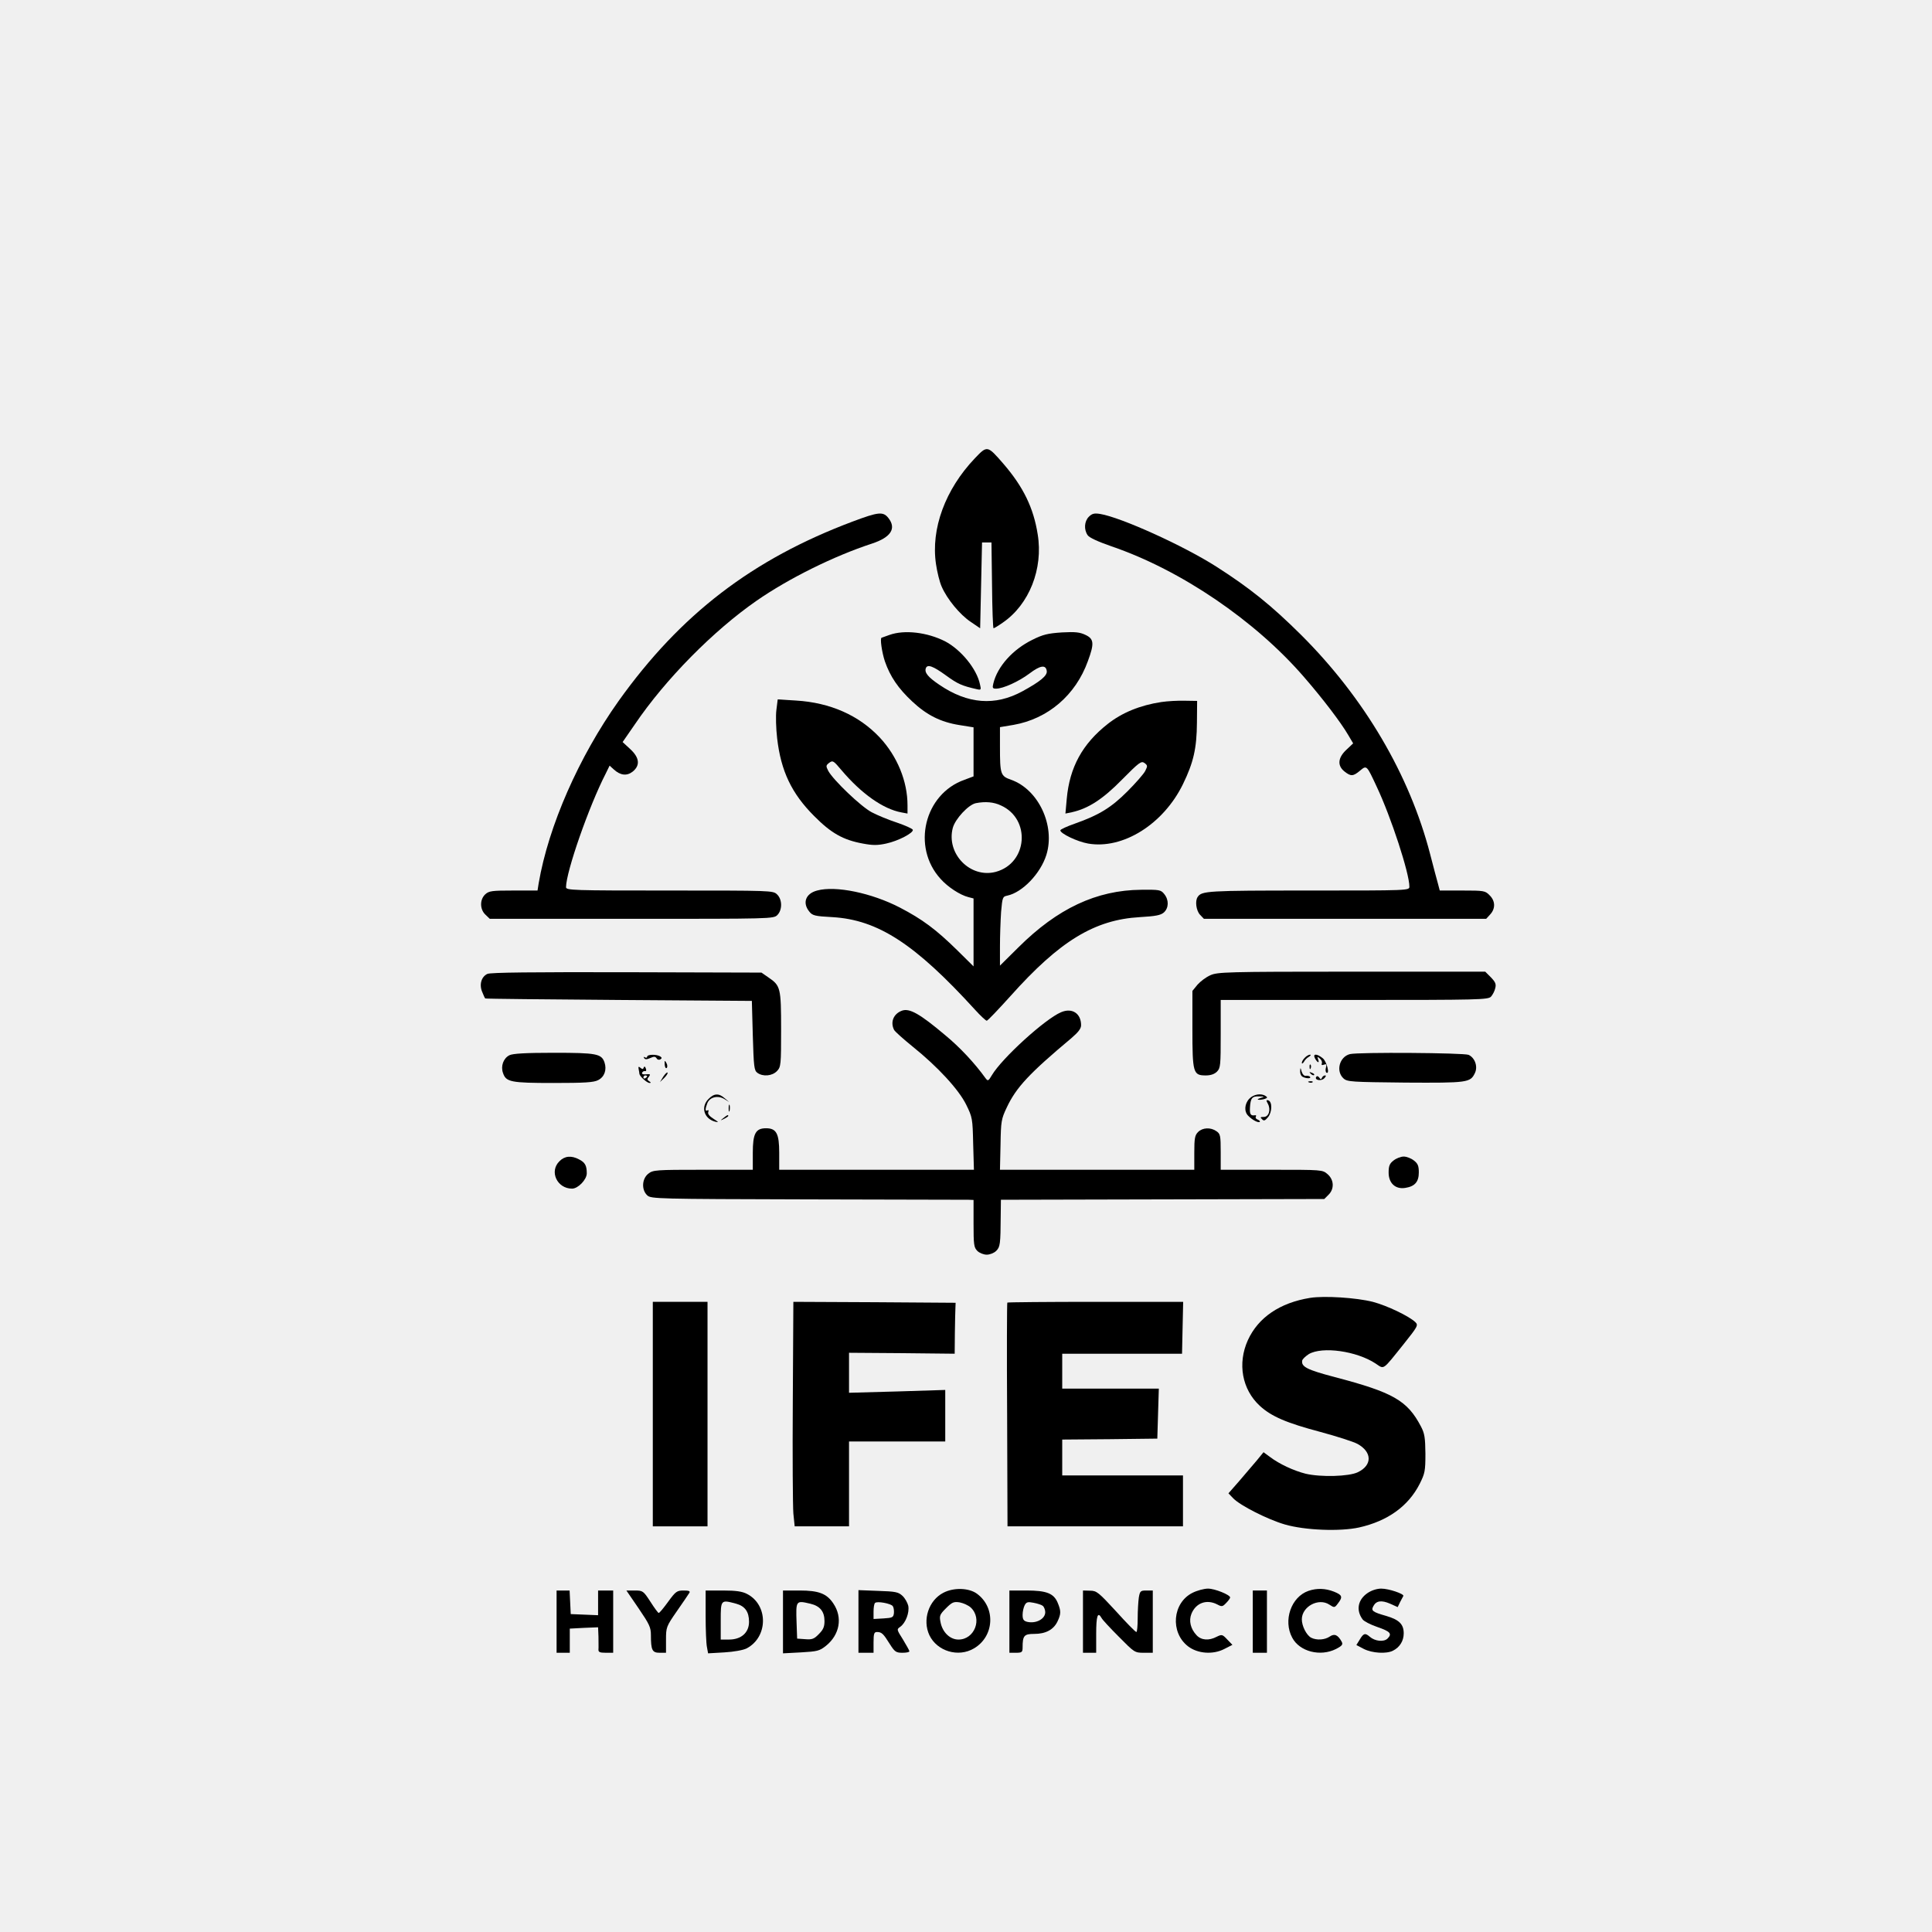
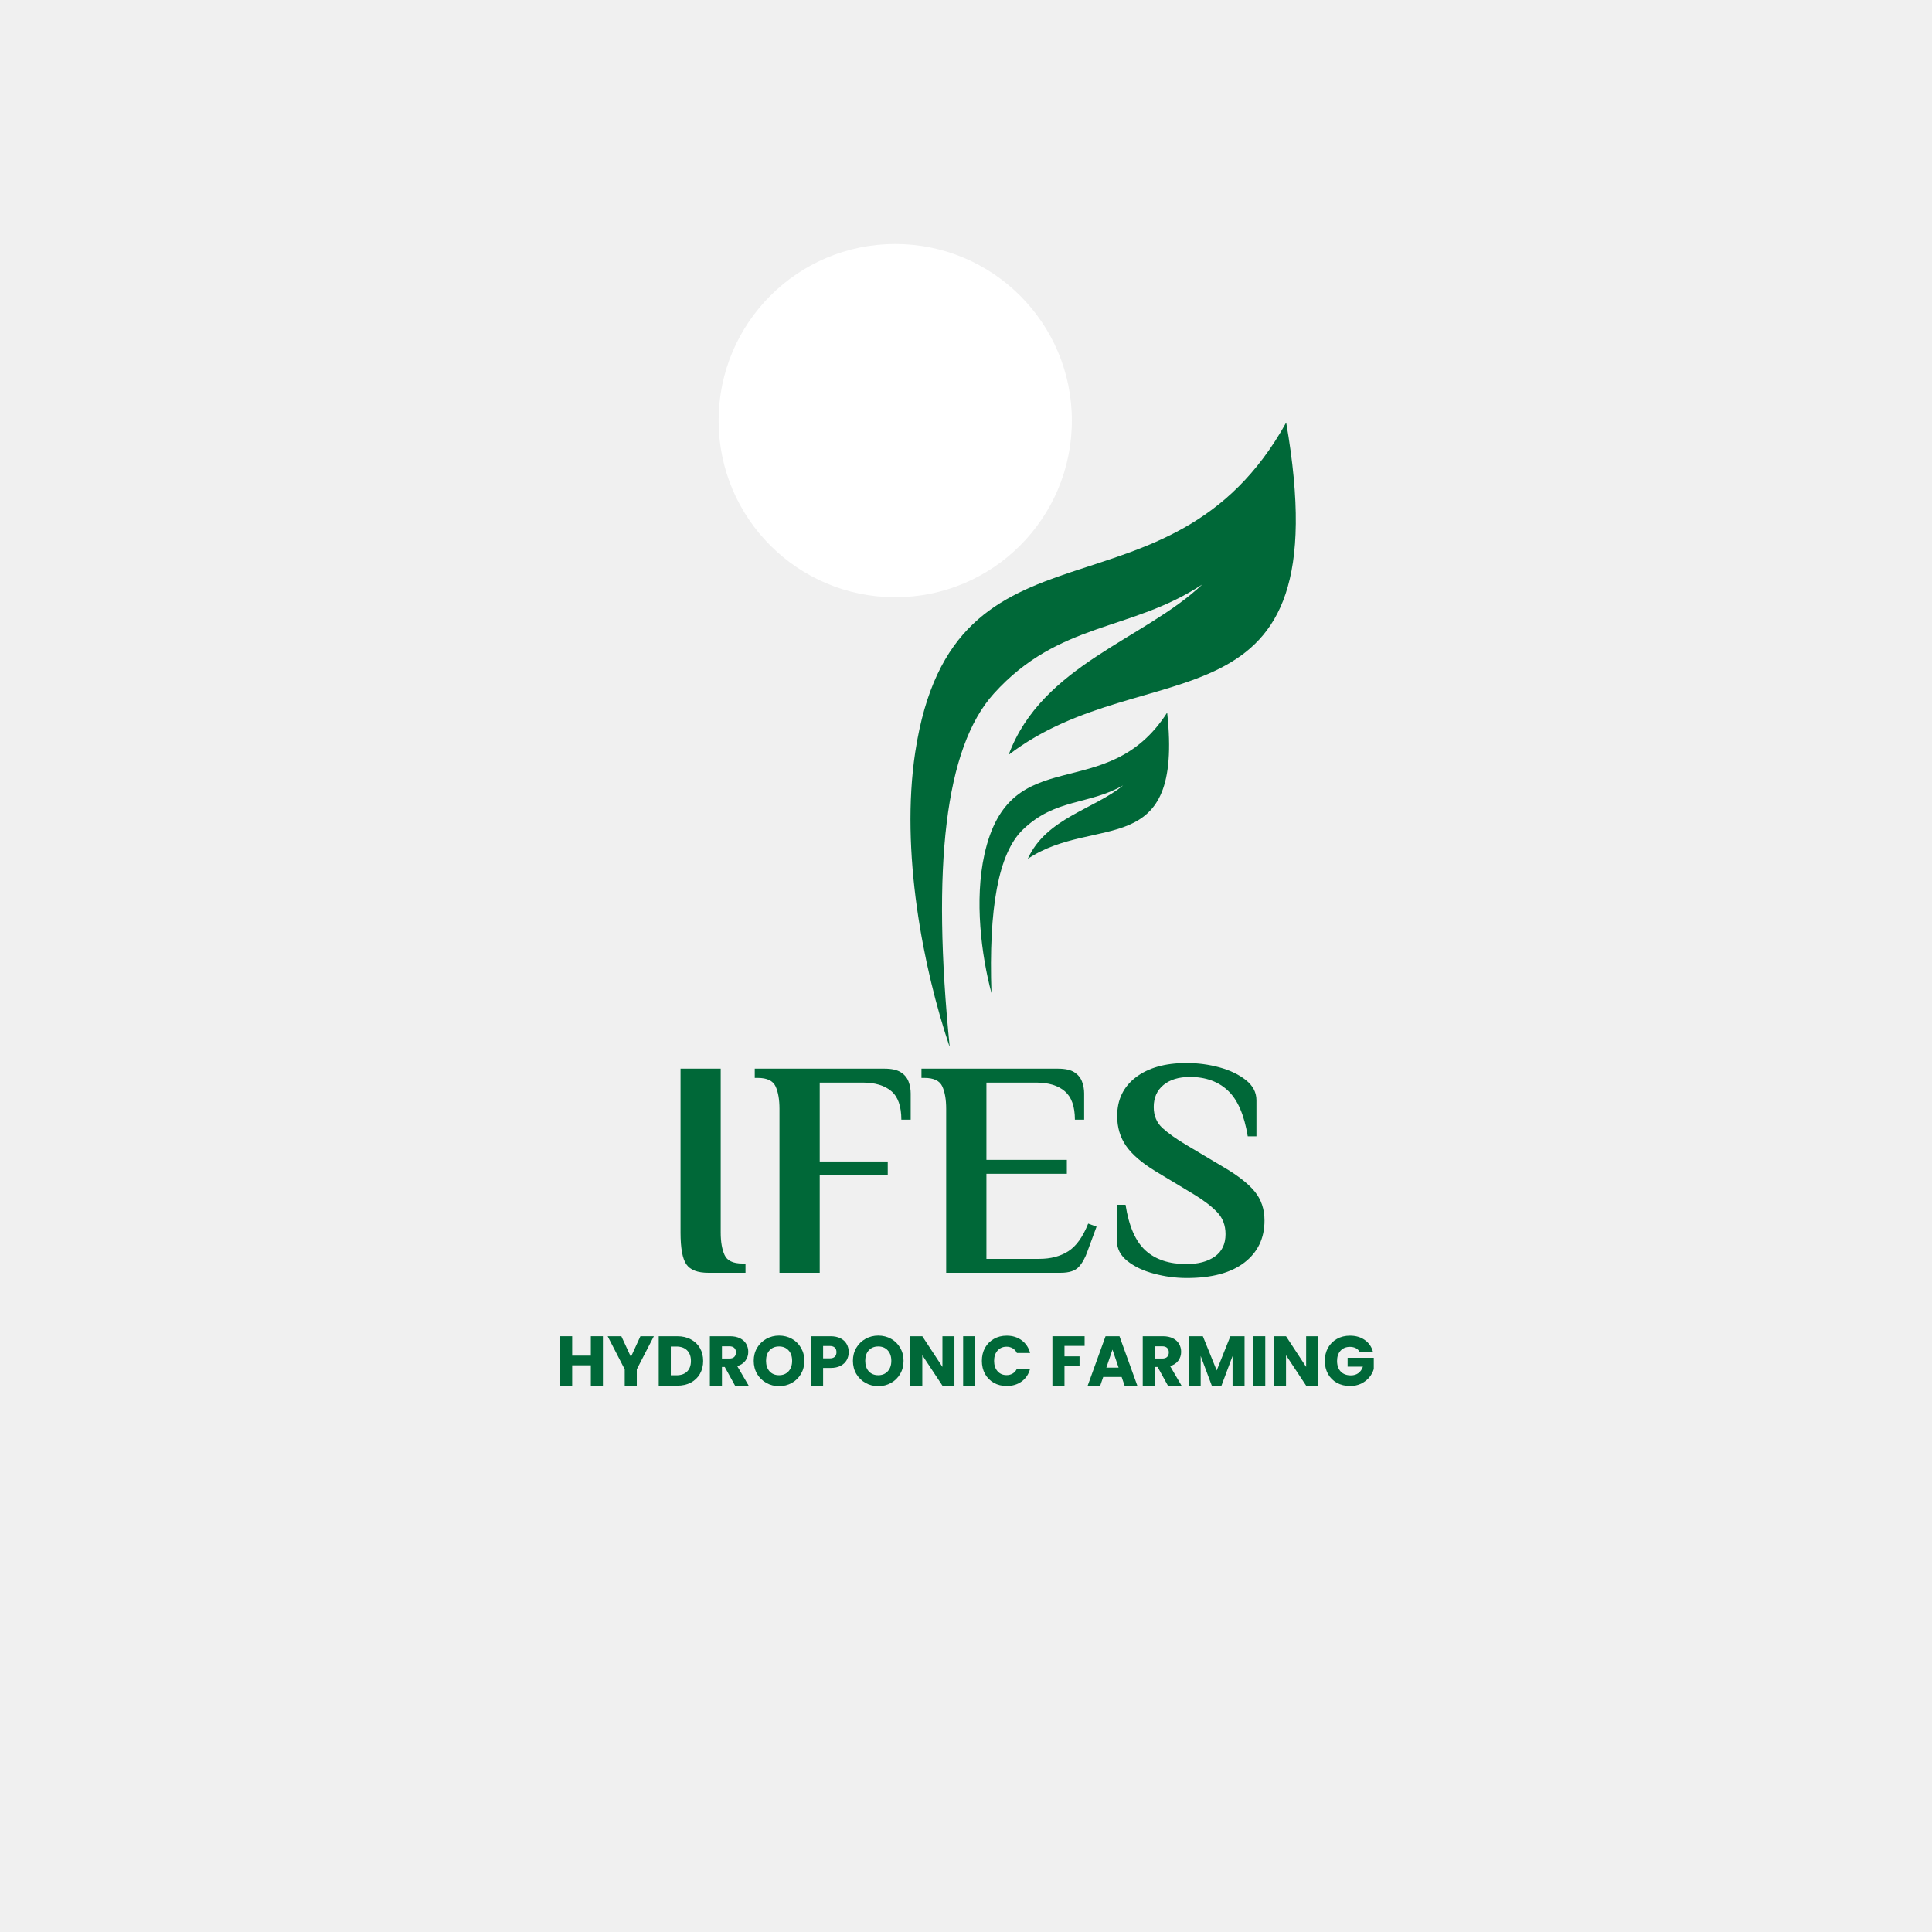
- <svg xmlns="http://www.w3.org/2000/svg" version="1.0" width="1024pt" height="1024pt" viewBox="0 0 1024 1024" preserveAspectRatio="xMidYMid meet">
-   <g transform="translate(0,1024) scale(0.1,-0.1)" fill="#000000" stroke="none">
-     <path d="M5167 7811 c-157 -165 -234 -374 -206 -561 6 -41 19 -95 30 -119 29 -67 97 -149 154 -187 l50 -34 5 227 5 228 25 0 25 0 3 -227 c1 -126 5 -228 8 -228 3 0 25 13 49 30 140 96 215 285 185 468 -22 140 -76 251 -181 373 -86 99 -86 99 -152 30z" />
-     <path d="M4520 7476 c-533 -200 -913 -492 -1241 -951 -211 -297 -372 -663 -424 -967 l-6 -38 -128 0 c-114 0 -129 -2 -149 -20 -30 -28 -29 -80 1 -108 l23 -22 752 0 c739 0 752 0 772 20 27 27 27 83 -2 110 -21 20 -32 20 -570 20 -515 0 -548 1 -548 18 1 83 121 428 211 603 l20 41 22 -20 c35 -32 69 -36 100 -12 41 33 37 74 -13 120 l-40 37 65 94 c162 239 416 496 645 655 170 118 410 237 612 303 100 33 130 80 87 135 -28 36 -53 33 -189 -18z" />
-     <path d="M5771 7501 c-24 -24 -27 -68 -6 -98 9 -13 55 -34 127 -59 366 -125 761 -393 1020 -693 99 -114 195 -240 234 -307 l26 -44 -36 -34 c-45 -42 -49 -84 -10 -115 34 -27 46 -26 82 4 36 30 35 31 89 -85 76 -161 173 -458 173 -529 0 -21 -1 -21 -536 -21 -535 0 -565 -2 -586 -34 -15 -21 -8 -72 12 -94 l21 -22 748 0 748 0 21 23 c29 31 28 72 -3 102 -23 24 -30 25 -144 25 l-120 0 -10 38 c-6 20 -24 90 -41 155 -109 420 -348 827 -684 1162 -157 156 -273 249 -448 361 -175 112 -507 262 -617 280 -31 5 -43 2 -60 -15z" />
-     <path d="M4715 6875 c-22 -8 -41 -15 -42 -15 -10 0 1 -77 17 -125 28 -81 71 -144 145 -213 77 -72 150 -109 250 -125 l75 -12 0 -130 0 -130 -48 -18 c-213 -75 -281 -356 -127 -525 39 -44 104 -86 148 -97 l27 -7 0 -180 0 -180 -87 86 c-113 111 -185 164 -304 226 -149 77 -340 117 -438 90 -61 -16 -79 -65 -42 -111 17 -22 30 -25 123 -30 241 -14 438 -142 756 -491 29 -32 57 -58 62 -58 5 0 61 59 126 131 261 292 445 404 685 418 85 5 111 10 128 25 26 24 27 66 2 97 -18 23 -26 24 -123 23 -236 -2 -443 -99 -650 -305 l-98 -97 0 102 c0 55 3 138 6 183 7 77 8 81 33 86 80 17 176 117 207 216 48 155 -42 347 -187 398 -56 20 -59 28 -59 177 l0 102 72 12 c182 32 329 157 394 338 35 94 32 118 -13 139 -29 14 -54 17 -125 13 -74 -5 -100 -11 -156 -39 -104 -51 -185 -141 -207 -231 -6 -24 -4 -28 14 -28 38 0 121 38 177 80 58 44 87 48 92 14 4 -25 -34 -56 -129 -108 -145 -79 -290 -68 -441 35 -59 40 -79 64 -71 87 8 23 38 12 107 -38 62 -45 84 -55 164 -73 22 -5 23 -3 16 26 -17 82 -101 184 -185 228 -95 48 -215 62 -294 34z m590 -904 c160 -72 142 -306 -27 -352 -135 -36 -264 96 -228 233 13 48 83 123 122 131 51 10 95 6 133 -12z" />
-     <path d="M4115 6477 c-4 -31 -2 -99 4 -150 20 -174 77 -293 196 -412 90 -91 154 -127 258 -146 53 -10 78 -10 124 0 65 14 146 57 141 73 -2 6 -40 23 -84 38 -43 14 -104 39 -134 55 -57 30 -203 170 -230 219 -13 26 -13 29 5 43 19 14 23 11 65 -39 105 -124 220 -206 318 -224 l32 -6 0 44 c0 127 -54 259 -147 359 -111 118 -263 185 -444 196 l-97 6 -7 -56z" />
-     <path d="M6155 6519 c-112 -17 -208 -56 -285 -117 -133 -105 -201 -229 -216 -396 l-7 -78 34 7 c86 19 163 68 265 172 92 93 103 101 120 89 17 -13 17 -16 4 -42 -8 -16 -51 -65 -95 -109 -86 -86 -150 -125 -277 -170 -43 -15 -78 -31 -78 -36 0 -17 90 -60 147 -70 184 -32 399 102 503 315 56 115 73 190 74 326 l1 115 -65 1 c-36 1 -92 -2 -125 -7z" />
-     <path d="M2583 5078 c-32 -15 -44 -57 -27 -96 7 -18 14 -33 16 -34 2 -2 320 -5 708 -8 l705 -5 5 -183 c5 -167 7 -185 24 -198 30 -22 79 -17 104 9 21 22 22 32 22 221 0 221 -3 232 -68 276 l-36 25 -715 2 c-494 1 -723 -1 -738 -9z" />
-     <path d="M6415 5071 c-23 -10 -53 -33 -68 -50 l-27 -33 0 -202 c0 -233 4 -246 71 -246 26 0 46 7 59 20 19 19 20 33 20 200 l0 180 708 0 c662 0 710 1 725 18 8 9 19 29 22 44 6 22 1 33 -23 58 l-30 30 -709 0 c-665 0 -710 -2 -748 -19z" />
-     <path d="M4780 4883 c-45 -17 -62 -61 -41 -102 6 -10 50 -49 98 -88 132 -106 244 -227 284 -308 33 -67 34 -74 37 -207 l4 -138 -516 0 -516 0 0 90 c0 102 -15 130 -70 130 -55 0 -70 -28 -70 -130 l0 -90 -264 0 c-251 0 -265 -1 -290 -21 -34 -27 -37 -86 -5 -115 20 -18 50 -19 848 -21 454 -1 838 -2 854 -2 l27 -1 0 -125 c0 -112 2 -127 20 -145 11 -11 33 -20 50 -20 17 0 39 9 50 20 21 21 23 34 24 188 l1 83 857 2 857 2 22 22 c32 31 30 80 -5 110 -27 23 -28 23 -297 23 l-269 0 0 94 c0 87 -2 96 -22 110 -31 22 -74 20 -98 -4 -17 -17 -20 -33 -20 -110 l0 -90 -515 0 -515 0 3 133 c2 124 4 136 33 197 50 107 121 182 343 368 36 31 51 50 51 68 0 63 -48 94 -106 69 -84 -35 -314 -244 -367 -334 -19 -32 -21 -32 -34 -15 -56 78 -136 164 -214 228 -134 113 -189 144 -229 129z" />
-     <path d="M2700 4647 c-32 -16 -47 -58 -34 -94 16 -48 41 -53 267 -53 167 0 214 3 237 15 34 17 47 55 34 94 -16 46 -42 51 -269 51 -149 0 -217 -4 -235 -13z" />
-     <path d="M7155 4653 c-56 -14 -76 -91 -34 -129 20 -18 42 -19 328 -22 330 -2 344 0 368 50 17 34 1 81 -33 97 -25 11 -585 15 -629 4z" />
-     <path d="M3430 4639 c0 -5 -5 -7 -12 -3 -7 4 -8 3 -4 -4 5 -8 13 -8 32 0 20 9 27 9 34 -1 4 -8 13 -10 20 -6 9 6 9 9 -1 16 -20 12 -69 11 -69 -2z" />
-     <path d="M6916 4634 c-9 -8 -16 -21 -16 -27 0 -7 5 -4 11 5 5 10 17 22 27 27 9 6 12 11 5 11 -6 0 -19 -7 -27 -16z" />
-     <path d="M6970 4630 c13 -24 25 -27 16 -4 -5 14 -4 15 9 4 9 -7 14 -19 11 -26 -3 -9 0 -11 11 -7 13 5 15 2 11 -15 -4 -12 -2 -24 2 -27 20 -12 2 59 -19 76 -32 26 -55 25 -41 -1z" />
-     <path d="M3523 4598 c1 -15 6 -23 11 -18 4 4 4 16 -2 26 -9 16 -10 14 -9 -8z" />
-     <path d="M6941 4584 c0 -11 3 -14 6 -6 3 7 2 16 -1 19 -3 4 -6 -2 -5 -13z" />
-     <path d="M3385 4573 c2 -10 4 -21 4 -25 2 -13 40 -48 54 -48 8 0 8 3 -2 9 -12 8 -12 12 -2 24 10 13 8 15 -14 13 -16 -2 -24 1 -22 8 3 6 9 10 15 9 7 -2 9 4 5 14 -4 11 -8 13 -11 5 -3 -10 -7 -10 -17 -2 -10 9 -13 7 -10 -7z m45 -37 c0 -3 -4 -8 -10 -11 -5 -3 -10 -1 -10 4 0 6 5 11 10 11 6 0 10 -2 10 -4z" />
-     <path d="M6891 4563 c-1 -12 5 -25 11 -29 18 -11 48 -12 42 -2 -3 5 -13 7 -22 6 -9 -2 -18 7 -23 22 -6 23 -7 23 -8 3z" />
-     <path d="M3515 4533 l-17 -28 23 22 c12 12 20 25 17 28 -3 3 -13 -7 -23 -22z" />
-     <path d="M6947 4549 c7 -7 15 -10 18 -7 3 3 -2 9 -12 12 -14 6 -15 5 -6 -5z" />
-     <path d="M6976 4532 c-10 -17 27 -24 43 -7 9 9 11 15 4 15 -6 0 -14 -6 -16 -12 -4 -10 -8 -10 -15 1 -6 8 -12 9 -16 3z" />
-     <path d="M6938 4503 c7 -3 16 -2 19 1 4 3 -2 6 -13 5 -11 0 -14 -3 -6 -6z" />
-     <path d="M3755 4415 c-42 -42 -24 -104 35 -120 21 -5 20 -3 -8 15 -22 14 -32 26 -28 36 3 9 1 12 -4 9 -13 -8 -13 7 -1 38 13 32 55 43 90 22 l26 -16 -24 20 c-31 28 -57 26 -86 -4z" />
-     <path d="M6622 4417 c-26 -27 -29 -69 -6 -91 21 -22 54 -39 61 -32 3 3 -2 8 -11 12 -9 3 -13 10 -10 15 3 5 2 9 -3 8 -24 -4 -30 4 -28 40 3 51 11 61 48 60 31 -1 31 -1 7 -9 -15 -5 -18 -8 -8 -9 9 -1 24 2 33 5 13 5 14 8 3 15 -24 16 -64 9 -86 -14z" />
-     <path d="M6720 4390 c17 -32 5 -70 -22 -70 -18 0 -20 -2 -9 -12 10 -11 16 -8 32 11 22 27 23 82 1 89 -11 3 -12 0 -2 -18z" />
-     <path d="M3862 4365 c0 -16 2 -22 5 -12 2 9 2 23 0 30 -3 6 -5 -1 -5 -18z" />
-     <path d="M3834 4314 c-18 -14 -18 -15 4 -4 12 6 22 13 22 15 0 8 -5 6 -26 -11z" />
-     <path d="M2965 4085 c-55 -54 -12 -145 67 -145 32 0 78 48 78 81 0 41 -9 58 -41 74 -41 22 -77 18 -104 -10z" />
-     <path d="M7386 4089 c-21 -16 -26 -29 -26 -64 0 -56 36 -90 89 -81 50 8 71 32 71 82 0 34 -5 47 -26 63 -15 12 -39 21 -54 21 -15 0 -39 -9 -54 -21z" />
-     <path d="M6944 3361 c-161 -26 -275 -104 -330 -224 -56 -124 -31 -261 63 -348 62 -57 142 -91 323 -139 85 -23 173 -51 195 -63 78 -43 79 -113 2 -150 -47 -23 -196 -27 -277 -8 -63 16 -139 51 -189 89 l-34 25 -36 -44 c-20 -24 -62 -73 -93 -109 l-57 -65 26 -27 c37 -38 183 -112 273 -138 107 -31 292 -38 393 -16 152 34 262 113 322 232 27 54 30 67 30 159 -1 85 -4 107 -24 145 -72 137 -147 180 -456 261 -148 39 -179 55 -173 88 2 8 18 23 35 34 72 42 254 16 354 -50 47 -31 34 -40 148 102 75 94 79 101 63 117 -33 32 -150 88 -226 108 -87 22 -256 33 -332 21z" />
-     <path d="M3460 2745 l0 -595 145 0 145 0 0 595 0 595 -145 0 -145 0 0 -595z" />
-     <path d="M4202 2813 c-2 -291 0 -558 3 -595 l7 -68 144 0 144 0 0 225 0 225 255 0 255 0 0 136 0 137 -255 -8 -255 -7 0 106 0 106 280 -2 280 -3 1 110 c1 61 2 121 3 135 l1 25 -430 3 -430 2 -3 -527z" />
-     <path d="M5339 3336 c-2 -2 -3 -270 -1 -595 l2 -591 465 0 465 0 0 135 0 135 -320 0 -320 0 0 95 0 95 252 2 252 3 4 133 4 132 -256 0 -256 0 0 93 0 92 317 0 318 0 3 138 3 137 -464 0 c-255 0 -466 -2 -468 -4z" />
-     <path d="M5000 1798 c-78 -40 -112 -144 -74 -225 41 -85 153 -119 236 -70 108 63 117 216 16 290 -42 31 -123 34 -178 5z m145 -78 c63 -59 21 -170 -65 -170 -45 0 -85 39 -95 92 -7 34 -4 41 29 74 32 32 41 36 73 31 20 -4 46 -16 58 -27z" />
-     <path d="M6321 1798 c-107 -53 -120 -210 -24 -284 51 -39 132 -45 192 -14 l43 22 -27 28 c-26 28 -29 28 -56 15 -41 -22 -82 -19 -107 8 -32 34 -42 77 -27 114 24 58 81 78 137 49 24 -13 28 -12 47 8 12 12 21 25 21 29 0 14 -81 47 -117 47 -21 0 -58 -10 -82 -22z" />
-     <path d="M6935 1808 c-92 -32 -135 -157 -86 -248 39 -74 149 -102 232 -60 33 17 38 24 30 39 -20 36 -38 44 -63 27 -26 -18 -70 -21 -99 -6 -25 14 -49 62 -49 97 0 68 89 116 146 78 26 -17 28 -17 45 6 27 35 24 45 -21 63 -46 18 -91 19 -135 4z" />
-     <path d="M7249 1797 c-52 -35 -63 -91 -27 -140 7 -10 42 -28 77 -40 70 -24 81 -36 55 -62 -20 -19 -67 -14 -94 10 -24 21 -33 19 -53 -15 l-18 -29 40 -21 c44 -22 119 -27 154 -9 36 18 57 52 57 92 0 48 -24 72 -92 92 -74 21 -82 28 -69 52 15 29 43 33 89 13 l40 -18 13 27 c7 14 15 29 17 32 5 11 -77 39 -117 39 -23 0 -51 -9 -72 -23z" />
-     <path d="M2950 1645 l0 -165 35 0 35 0 0 64 0 64 75 4 75 3 2 -50 c0 -27 1 -58 0 -67 -1 -14 6 -18 38 -18 l40 0 0 165 0 165 -40 0 -40 0 0 -65 0 -66 -72 3 -73 3 -3 63 -3 62 -34 0 -35 0 0 -165z" />
-     <path d="M3385 1715 c57 -84 65 -100 65 -142 0 -79 7 -93 46 -93 l34 0 0 68 c0 67 1 71 58 153 32 46 62 90 66 97 5 9 -3 12 -31 12 -35 0 -42 -5 -82 -60 -24 -33 -46 -60 -50 -59 -3 0 -23 27 -44 60 -37 57 -40 59 -83 59 l-44 0 65 -95z" />
-     <path d="M3740 1676 c0 -73 3 -148 7 -166 l6 -33 86 5 c51 3 100 12 118 21 115 60 116 231 2 289 -25 13 -58 18 -126 18 l-93 0 0 -134z m162 64 c47 -13 68 -43 68 -96 0 -57 -41 -94 -106 -94 l-44 0 0 100 c0 112 0 112 82 90z" />
-     <path d="M4150 1644 l0 -167 95 5 c88 5 99 8 133 35 73 59 89 150 39 224 -35 53 -78 69 -179 69 l-88 0 0 -166z m145 96 c51 -12 75 -41 75 -92 0 -31 -7 -46 -30 -69 -25 -26 -36 -30 -72 -27 l-43 3 -3 84 c-4 119 -4 119 73 101z" />
-     <path d="M4550 1646 l0 -166 40 0 40 0 0 55 c0 46 3 55 18 55 25 0 34 -9 67 -62 27 -43 34 -48 68 -48 20 0 37 3 37 8 0 4 -16 32 -34 62 -34 54 -34 54 -14 68 28 20 49 75 42 111 -4 16 -17 40 -31 53 -22 20 -36 23 -129 26 l-104 4 0 -166z m182 81 c5 -7 7 -23 6 -37 -3 -23 -8 -25 -55 -28 l-53 -3 0 39 c0 21 3 42 8 46 10 11 85 -3 94 -17z" />
-     <path d="M5350 1645 l0 -165 35 0 c31 0 35 3 35 28 0 63 8 72 62 72 60 0 102 22 123 66 19 40 19 56 1 99 -21 50 -59 65 -166 65 l-90 0 0 -165z m178 83 c6 -6 12 -21 12 -33 0 -36 -49 -62 -96 -51 -19 5 -24 13 -24 37 0 17 5 39 11 51 9 17 17 19 47 13 21 -4 43 -11 50 -17z" />
-     <path d="M5740 1645 l0 -165 35 0 35 0 0 100 c0 95 8 120 28 85 4 -9 46 -54 92 -100 82 -83 84 -85 132 -85 l48 0 0 165 0 165 -34 0 c-31 0 -34 -3 -40 -37 -3 -21 -6 -71 -6 -110 0 -40 -3 -73 -7 -73 -5 0 -53 49 -108 110 -93 101 -103 109 -137 109 l-38 1 0 -165z" />
-     <path d="M6640 1645 l0 -165 38 0 37 0 0 165 0 165 -37 0 -38 0 0 -165z" />
+ <svg xmlns="http://www.w3.org/2000/svg" width="500" zoomAndPan="magnify" viewBox="0 0 375 375" height="500" preserveAspectRatio="xMidYMid meet" version="1.0">
+   <defs>
+     <g />
+     <clipPath id="21e1f4d482">
+       <path d="M 173.766 64.316 L 252 64.316 L 252 203.066 L 173.766 203.066 Z M 173.766 64.316 " clip-rule="nonzero" />
+     </clipPath>
+     <clipPath id="90b473c59d">
+       <path d="M 139.484 47.359 L 208.047 47.359 L 208.047 115.922 L 139.484 115.922 Z M 139.484 47.359 " clip-rule="nonzero" />
+     </clipPath>
+     <clipPath id="a442f9374d">
+       <path d="M 173.766 47.359 C 154.832 47.359 139.484 62.707 139.484 81.641 C 139.484 100.574 154.832 115.922 173.766 115.922 C 192.699 115.922 208.047 100.574 208.047 81.641 C 208.047 62.707 192.699 47.359 173.766 47.359 Z M 173.766 47.359 " clip-rule="nonzero" />
+     </clipPath>
+   </defs>
+   <g clip-path="url(#21e1f4d482)">
+     <path fill="#006838" d="M 249.648 82.016 C 226.969 122.957 185.082 97.125 177.648 145.988 C 174.738 165.16 179.156 187.875 184.344 203.266 C 180.84 168.281 183.398 145.145 192.898 134.629 C 205.586 120.574 219.539 122.609 233.383 113.422 C 222.098 124.113 202.258 129.059 195.773 146.512 C 222.621 125.938 260.375 143.812 249.648 82.016 Z M 172.109 64.316 C 174.039 69.922 177.789 75.18 180.664 80.16 C 189.496 95.301 181.398 96.809 175.441 104.977 L 175.125 102.77 L 172.109 81.699 L 169.098 102.77 L 168.781 104.977 C 162.824 96.809 154.727 95.336 163.559 80.16 C 166.434 75.18 170.184 69.922 172.109 64.316 Z M 200.258 72.586 C 197.91 78.02 197.176 84.469 195.98 90.078 C 193.215 103.117 188.516 103.75 182.102 104.203 C 184.238 101.961 186.449 99.824 187.781 97.02 C 191.145 90.078 187.922 83.594 184.766 78.125 C 189.883 76.582 195.527 75.215 200.258 72.586 Z M 143.965 72.586 C 146.312 78.02 147.047 84.469 148.242 90.078 C 151.008 103.117 155.707 103.75 162.121 104.203 C 159.984 101.961 157.773 99.824 156.441 97.02 C 153.078 90.078 156.301 83.594 159.457 78.125 C 154.34 76.582 148.695 75.215 143.965 72.586 Z M 117.676 138.312 C 129.453 156.68 148.172 143.359 153.148 165.898 C 155.074 174.73 153.707 185.422 151.781 192.781 C 152.34 176.379 150.449 165.688 145.715 161.094 C 139.371 154.961 132.957 156.328 126.227 152.473 C 131.801 157.098 141.195 158.816 144.734 166.738 C 131.59 157.941 114.555 167.406 117.676 138.312 Z M 94.574 82.016 C 83.848 143.812 121.602 125.938 148.449 146.512 C 141.93 129.059 122.09 124.113 110.84 113.422 C 124.684 122.609 138.637 120.574 151.324 134.629 C 160.824 145.145 163.383 168.281 159.879 203.266 C 165.066 187.84 169.516 165.16 166.574 145.988 C 159.141 97.125 117.254 122.957 94.574 82.016 Z M 226.547 138.312 C 229.668 167.406 212.633 157.941 199.488 166.703 C 203.062 158.781 212.422 157.062 217.996 152.438 C 211.266 156.293 204.852 154.926 198.508 161.059 C 193.773 165.652 191.883 176.344 192.441 192.75 C 190.48 185.422 189.113 174.695 191.074 165.863 C 196.051 143.359 214.77 156.68 226.547 138.312 Z M 226.547 138.312 " fill-opacity="1" fill-rule="evenodd" />
+   </g>
+   <g clip-path="url(#90b473c59d)">
+     <g clip-path="url(#a442f9374d)">
+       <path fill="#ffffff" d="M 139.484 47.359 L 208.047 47.359 L 208.047 115.922 L 139.484 115.922 Z M 139.484 47.359 " fill-opacity="1" fill-rule="nonzero" />
+     </g>
+   </g>
+   <g fill="#006838" fill-opacity="1">
+     <g transform="translate(127.342, 247.0481)">
+       <g>
+         <path d="M 4.75 -7.812 L 4.75 -39.625 L 12.547 -39.625 L 12.547 -7.812 C 12.547 -6.008 12.797 -4.555 13.297 -3.453 C 13.797 -2.348 14.945 -1.797 16.75 -1.797 L 17.359 -1.797 L 17.359 0 L 10.141 0 C 8.066 0 6.648 -0.539 5.891 -1.625 C 5.129 -2.707 4.75 -4.77 4.75 -7.812 Z M 4.75 -7.812 " />
+       </g>
+     </g>
+   </g>
+   <g fill="#006838" fill-opacity="1">
+     <g transform="translate(145.592, 247.0481)">
+       <g>
+         <path d="M 0.906 -39.625 L 26.062 -39.625 C 27.457 -39.625 28.516 -39.395 29.234 -38.938 C 29.961 -38.477 30.469 -37.879 30.75 -37.141 C 31.031 -36.398 31.172 -35.629 31.172 -34.828 L 31.172 -29.719 L 29.359 -29.719 C 29.359 -32.32 28.707 -34.172 27.406 -35.266 C 26.102 -36.367 24.254 -36.922 21.859 -36.922 L 13.516 -36.922 L 13.516 -21.609 L 26.719 -21.609 L 26.719 -18.922 L 13.516 -18.922 L 13.516 0 L 5.703 0 L 5.703 -31.828 C 5.703 -33.629 5.453 -35.078 4.953 -36.172 C 4.453 -37.273 3.301 -37.828 1.5 -37.828 L 0.906 -37.828 Z M 0.906 -39.625 " />
+       </g>
+     </g>
+   </g>
+   <g fill="#006838" fill-opacity="1">
+     <g transform="translate(177.9497, 247.0481)">
+       <g>
+         <path d="M 0.906 -39.625 L 27.375 -39.625 C 28.781 -39.625 29.844 -39.395 30.562 -38.938 C 31.281 -38.477 31.781 -37.879 32.062 -37.141 C 32.344 -36.398 32.484 -35.629 32.484 -34.828 L 32.484 -29.719 L 30.688 -29.719 C 30.688 -32.281 30.035 -34.117 28.734 -35.234 C 27.43 -36.359 25.578 -36.922 23.172 -36.922 L 13.516 -36.922 L 13.516 -21.922 L 29.125 -21.922 L 29.125 -19.219 L 13.516 -19.219 L 13.516 -2.703 L 23.781 -2.703 C 25.977 -2.703 27.848 -3.191 29.391 -4.172 C 30.93 -5.148 32.223 -6.941 33.266 -9.547 L 34.891 -8.953 L 33.141 -4.203 C 32.703 -2.922 32.133 -1.898 31.438 -1.141 C 30.738 -0.379 29.566 0 27.922 0 L 5.703 0 L 5.703 -31.828 C 5.703 -33.629 5.453 -35.078 4.953 -36.172 C 4.453 -37.273 3.301 -37.828 1.5 -37.828 L 0.906 -37.828 Z M 0.906 -39.625 " />
+       </g>
+     </g>
+   </g>
+   <g fill="#006838" fill-opacity="1">
+     <g transform="translate(213.9695, 247.0481)">
+       <g>
+         <path d="M 16.391 1.016 C 14.234 1.016 12.113 0.734 10.031 0.172 C 7.945 -0.379 6.223 -1.195 4.859 -2.281 C 3.504 -3.363 2.828 -4.664 2.828 -6.188 L 2.828 -13.203 L 4.5 -13.203 C 5.145 -9.047 6.438 -6.086 8.375 -4.328 C 10.312 -2.566 12.961 -1.688 16.328 -1.688 C 18.609 -1.688 20.441 -2.176 21.828 -3.156 C 23.211 -4.133 23.906 -5.582 23.906 -7.5 C 23.906 -9.227 23.352 -10.66 22.25 -11.797 C 21.145 -12.941 19.633 -14.094 17.719 -15.25 L 10.328 -19.703 C 7.648 -21.336 5.738 -22.984 4.594 -24.641 C 3.445 -26.305 2.875 -28.238 2.875 -30.438 C 2.875 -33.602 4.082 -36.109 6.5 -37.953 C 8.926 -39.797 12.203 -40.719 16.328 -40.719 C 18.535 -40.719 20.664 -40.438 22.719 -39.875 C 24.781 -39.312 26.492 -38.488 27.859 -37.406 C 29.223 -36.32 29.906 -35.02 29.906 -33.5 L 29.906 -26.484 L 28.219 -26.484 C 27.539 -30.641 26.258 -33.598 24.375 -35.359 C 22.5 -37.129 20.039 -38.016 17 -38.016 C 14.832 -38.016 13.117 -37.492 11.859 -36.453 C 10.598 -35.41 9.969 -33.988 9.969 -32.188 C 9.969 -30.5 10.535 -29.133 11.672 -28.094 C 12.816 -27.062 14.332 -25.984 16.219 -24.859 L 23.594 -20.469 C 26.32 -18.875 28.316 -17.305 29.578 -15.766 C 30.836 -14.223 31.469 -12.348 31.469 -10.141 C 31.469 -6.703 30.164 -3.984 27.562 -1.984 C 24.957 0.016 21.234 1.016 16.391 1.016 Z M 16.391 1.016 " />
+       </g>
+     </g>
+   </g>
+   <g fill="#006838" fill-opacity="1">
+     <g transform="translate(107.8699, 268.9599)">
+       <g>
+         <path d="M 9.156 -9.594 L 9.156 0 L 6.812 0 L 6.812 -3.953 L 3.188 -3.953 L 3.188 0 L 0.844 0 L 0.844 -9.594 L 3.188 -9.594 L 3.188 -5.828 L 6.812 -5.828 L 6.812 -9.594 Z M 9.156 -9.594 " />
+       </g>
+     </g>
+   </g>
+   <g fill="#006838" fill-opacity="1">
+     <g transform="translate(117.8518, 268.9599)">
+       <g>
+         <path d="M 9.062 -9.594 L 5.75 -3.172 L 5.75 0 L 3.406 0 L 3.406 -3.172 L 0.094 -9.594 L 2.75 -9.594 L 4.609 -5.578 L 6.453 -9.594 Z M 9.062 -9.594 " />
+       </g>
+     </g>
+   </g>
+   <g fill="#006838" fill-opacity="1">
+     <g transform="translate(127.0143, 268.9599)">
+       <g>
+         <path d="M 4.438 -9.594 C 5.445 -9.594 6.328 -9.391 7.078 -8.984 C 7.836 -8.586 8.426 -8.023 8.844 -7.297 C 9.258 -6.578 9.469 -5.742 9.469 -4.797 C 9.469 -3.859 9.258 -3.023 8.844 -2.297 C 8.426 -1.566 7.836 -1 7.078 -0.594 C 6.316 -0.195 5.438 0 4.438 0 L 0.844 0 L 0.844 -9.594 Z M 4.281 -2.016 C 5.164 -2.016 5.852 -2.254 6.344 -2.734 C 6.844 -3.223 7.094 -3.91 7.094 -4.797 C 7.094 -5.68 6.844 -6.367 6.344 -6.859 C 5.852 -7.348 5.164 -7.594 4.281 -7.594 L 3.188 -7.594 L 3.188 -2.016 Z M 4.281 -2.016 " />
+       </g>
+     </g>
+   </g>
+   <g fill="#006838" fill-opacity="1">
+     <g transform="translate(136.9416, 268.9599)">
+       <g>
+         <path d="M 5.734 0 L 3.734 -3.625 L 3.188 -3.625 L 3.188 0 L 0.844 0 L 0.844 -9.594 L 4.766 -9.594 C 5.523 -9.594 6.172 -9.457 6.703 -9.188 C 7.234 -8.926 7.629 -8.566 7.891 -8.109 C 8.16 -7.648 8.297 -7.133 8.297 -6.562 C 8.297 -5.926 8.113 -5.359 7.75 -4.859 C 7.383 -4.359 6.852 -4.004 6.156 -3.797 L 8.375 0 Z M 3.188 -5.266 L 4.625 -5.266 C 5.051 -5.266 5.367 -5.367 5.578 -5.578 C 5.797 -5.797 5.906 -6.094 5.906 -6.469 C 5.906 -6.832 5.797 -7.117 5.578 -7.328 C 5.367 -7.535 5.051 -7.641 4.625 -7.641 L 3.188 -7.641 Z M 3.188 -5.266 " />
+       </g>
+     </g>
+   </g>
+   <g fill="#006838" fill-opacity="1">
+     <g transform="translate(145.8448, 268.9599)">
+       <g>
+         <path d="M 5.375 0.094 C 4.477 0.094 3.656 -0.113 2.906 -0.531 C 2.156 -0.945 1.555 -1.531 1.109 -2.281 C 0.672 -3.031 0.453 -3.879 0.453 -4.828 C 0.453 -5.766 0.672 -6.602 1.109 -7.344 C 1.555 -8.094 2.156 -8.676 2.906 -9.094 C 3.656 -9.508 4.477 -9.719 5.375 -9.719 C 6.281 -9.719 7.109 -9.508 7.859 -9.094 C 8.609 -8.676 9.195 -8.094 9.625 -7.344 C 10.062 -6.602 10.281 -5.766 10.281 -4.828 C 10.281 -3.879 10.062 -3.031 9.625 -2.281 C 9.188 -1.531 8.594 -0.945 7.844 -0.531 C 7.102 -0.113 6.281 0.094 5.375 0.094 Z M 5.375 -2.031 C 6.145 -2.031 6.758 -2.285 7.219 -2.797 C 7.676 -3.305 7.906 -3.984 7.906 -4.828 C 7.906 -5.672 7.676 -6.344 7.219 -6.844 C 6.758 -7.352 6.145 -7.609 5.375 -7.609 C 4.602 -7.609 3.988 -7.359 3.531 -6.859 C 3.07 -6.359 2.844 -5.68 2.844 -4.828 C 2.844 -3.973 3.07 -3.289 3.531 -2.781 C 3.988 -2.281 4.602 -2.031 5.375 -2.031 Z M 5.375 -2.031 " />
+       </g>
+     </g>
+   </g>
+   <g fill="#006838" fill-opacity="1">
+     <g transform="translate(156.5777, 268.9599)">
+       <g>
+         <path d="M 8.156 -6.5 C 8.156 -5.945 8.023 -5.438 7.766 -4.969 C 7.516 -4.508 7.125 -4.141 6.594 -3.859 C 6.062 -3.578 5.406 -3.438 4.625 -3.438 L 3.188 -3.438 L 3.188 0 L 0.844 0 L 0.844 -9.594 L 4.625 -9.594 C 5.395 -9.594 6.039 -9.457 6.562 -9.188 C 7.094 -8.926 7.488 -8.562 7.75 -8.094 C 8.02 -7.633 8.156 -7.102 8.156 -6.5 Z M 4.453 -5.297 C 4.898 -5.297 5.234 -5.398 5.453 -5.609 C 5.672 -5.816 5.781 -6.113 5.781 -6.5 C 5.781 -6.883 5.672 -7.18 5.453 -7.391 C 5.234 -7.598 4.898 -7.703 4.453 -7.703 L 3.188 -7.703 L 3.188 -5.297 Z M 4.453 -5.297 " />
+       </g>
+     </g>
+   </g>
+   <g fill="#006838" fill-opacity="1">
+     <g transform="translate(165.0985, 268.9599)">
+       <g>
+         <path d="M 5.375 0.094 C 4.477 0.094 3.656 -0.113 2.906 -0.531 C 2.156 -0.945 1.555 -1.531 1.109 -2.281 C 0.672 -3.031 0.453 -3.879 0.453 -4.828 C 0.453 -5.766 0.672 -6.602 1.109 -7.344 C 1.555 -8.094 2.156 -8.676 2.906 -9.094 C 3.656 -9.508 4.477 -9.719 5.375 -9.719 C 6.281 -9.719 7.109 -9.508 7.859 -9.094 C 8.609 -8.676 9.195 -8.094 9.625 -7.344 C 10.062 -6.602 10.281 -5.766 10.281 -4.828 C 10.281 -3.879 10.062 -3.031 9.625 -2.281 C 9.188 -1.531 8.594 -0.945 7.844 -0.531 C 7.102 -0.113 6.281 0.094 5.375 0.094 Z M 5.375 -2.031 C 6.145 -2.031 6.758 -2.285 7.219 -2.797 C 7.676 -3.305 7.906 -3.984 7.906 -4.828 C 7.906 -5.672 7.676 -6.344 7.219 -6.844 C 6.758 -7.352 6.145 -7.609 5.375 -7.609 C 4.602 -7.609 3.988 -7.359 3.531 -6.859 C 3.07 -6.359 2.844 -5.68 2.844 -4.828 C 2.844 -3.973 3.07 -3.289 3.531 -2.781 C 3.988 -2.281 4.602 -2.031 5.375 -2.031 Z M 5.375 -2.031 " />
+       </g>
+     </g>
+   </g>
+   <g fill="#006838" fill-opacity="1">
+     <g transform="translate(175.8314, 268.9599)">
+       <g>
+         <path d="M 9.422 0 L 7.094 0 L 3.188 -5.906 L 3.188 0 L 0.844 0 L 0.844 -9.594 L 3.188 -9.594 L 7.094 -3.641 L 7.094 -9.594 L 9.422 -9.594 Z M 9.422 0 " />
+       </g>
+     </g>
+   </g>
+   <g fill="#006838" fill-opacity="1">
+     <g transform="translate(186.1001, 268.9599)">
+       <g>
+         <path d="M 3.188 -9.594 L 3.188 0 L 0.844 0 L 0.844 -9.594 Z M 3.188 -9.594 " />
+       </g>
+     </g>
+   </g>
+   <g fill="#006838" fill-opacity="1">
+     <g transform="translate(190.1283, 268.9599)">
+       <g>
+         <path d="M 0.453 -4.812 C 0.453 -5.758 0.656 -6.602 1.062 -7.344 C 1.477 -8.082 2.051 -8.66 2.781 -9.078 C 3.508 -9.492 4.336 -9.703 5.266 -9.703 C 6.41 -9.703 7.383 -9.398 8.188 -8.797 C 9 -8.191 9.539 -7.375 9.812 -6.344 L 7.25 -6.344 C 7.062 -6.738 6.789 -7.039 6.438 -7.25 C 6.082 -7.457 5.688 -7.562 5.25 -7.562 C 4.531 -7.562 3.945 -7.312 3.5 -6.812 C 3.051 -6.312 2.828 -5.645 2.828 -4.812 C 2.828 -3.969 3.051 -3.297 3.5 -2.797 C 3.945 -2.297 4.531 -2.047 5.25 -2.047 C 5.688 -2.047 6.082 -2.148 6.438 -2.359 C 6.789 -2.566 7.062 -2.875 7.25 -3.281 L 9.812 -3.281 C 9.539 -2.238 9 -1.422 8.188 -0.828 C 7.383 -0.234 6.41 0.062 5.266 0.062 C 4.336 0.062 3.508 -0.141 2.781 -0.547 C 2.051 -0.961 1.477 -1.539 1.062 -2.281 C 0.656 -3.02 0.453 -3.863 0.453 -4.812 Z M 0.453 -4.812 " />
+       </g>
+     </g>
+   </g>
+   <g fill="#006838" fill-opacity="1">
+     <g transform="translate(200.5335, 268.9599)">
+       <g />
+     </g>
+   </g>
+   <g fill="#006838" fill-opacity="1">
+     <g transform="translate(203.4284, 268.9599)">
+       <g>
+         <path d="M 7.094 -9.594 L 7.094 -7.719 L 3.188 -7.719 L 3.188 -5.688 L 6.109 -5.688 L 6.109 -3.875 L 3.188 -3.875 L 3.188 0 L 0.844 0 L 0.844 -9.594 Z M 7.094 -9.594 " />
+       </g>
+     </g>
+   </g>
+   <g fill="#006838" fill-opacity="1">
+     <g transform="translate(210.8978, 268.9599)">
+       <g>
+         <path d="M 6.812 -1.688 L 3.234 -1.688 L 2.656 0 L 0.219 0 L 3.688 -9.594 L 6.391 -9.594 L 9.859 0 L 7.391 0 Z M 6.219 -3.5 L 5.031 -7 L 3.844 -3.5 Z M 6.219 -3.5 " />
+       </g>
+     </g>
+   </g>
+   <g fill="#006838" fill-opacity="1">
+     <g transform="translate(220.9616, 268.9599)">
+       <g>
+         <path d="M 5.734 0 L 3.734 -3.625 L 3.188 -3.625 L 3.188 0 L 0.844 0 L 0.844 -9.594 L 4.766 -9.594 C 5.523 -9.594 6.172 -9.457 6.703 -9.188 C 7.234 -8.926 7.629 -8.566 7.891 -8.109 C 8.16 -7.648 8.297 -7.133 8.297 -6.562 C 8.297 -5.926 8.113 -5.359 7.75 -4.859 C 7.383 -4.359 6.852 -4.004 6.156 -3.797 L 8.375 0 Z M 3.188 -5.266 L 4.625 -5.266 C 5.051 -5.266 5.367 -5.367 5.578 -5.578 C 5.797 -5.797 5.906 -6.094 5.906 -6.469 C 5.906 -6.832 5.797 -7.117 5.578 -7.328 C 5.367 -7.535 5.051 -7.641 4.625 -7.641 L 3.188 -7.641 Z M 3.188 -5.266 " />
+       </g>
+     </g>
+   </g>
+   <g fill="#006838" fill-opacity="1">
+     <g transform="translate(229.8647, 268.9599)">
+       <g>
+         <path d="M 11.703 -9.594 L 11.703 0 L 9.375 0 L 9.375 -5.75 L 7.219 0 L 5.344 0 L 3.188 -5.766 L 3.188 0 L 0.844 0 L 0.844 -9.594 L 3.609 -9.594 L 6.297 -2.953 L 8.953 -9.594 Z M 11.703 -9.594 " />
+       </g>
+     </g>
+   </g>
+   <g fill="#006838" fill-opacity="1">
+     <g transform="translate(242.4001, 268.9599)">
+       <g>
+         <path d="M 3.188 -9.594 L 3.188 0 L 0.844 0 L 0.844 -9.594 Z M 3.188 -9.594 " />
+       </g>
+     </g>
+   </g>
+   <g fill="#006838" fill-opacity="1">
+     <g transform="translate(246.4284, 268.9599)">
+       <g>
+         <path d="M 9.422 0 L 7.094 0 L 3.188 -5.906 L 3.188 0 L 0.844 0 L 0.844 -9.594 L 3.188 -9.594 L 7.094 -3.641 L 7.094 -9.594 L 9.422 -9.594 Z M 9.422 0 " />
+       </g>
+     </g>
+   </g>
+   <g fill="#006838" fill-opacity="1">
+     <g transform="translate(256.6971, 268.9599)">
+       <g>
+         <path d="M 7.203 -6.562 C 7.035 -6.875 6.789 -7.113 6.469 -7.281 C 6.145 -7.445 5.766 -7.531 5.328 -7.531 C 4.566 -7.531 3.957 -7.281 3.5 -6.781 C 3.051 -6.289 2.828 -5.633 2.828 -4.812 C 2.828 -3.926 3.066 -3.234 3.547 -2.734 C 4.023 -2.242 4.68 -2 5.516 -2 C 6.086 -2 6.57 -2.145 6.969 -2.438 C 7.363 -2.727 7.656 -3.145 7.844 -3.688 L 4.875 -3.688 L 4.875 -5.406 L 9.953 -5.406 L 9.953 -3.234 C 9.785 -2.648 9.492 -2.109 9.078 -1.609 C 8.66 -1.109 8.133 -0.703 7.5 -0.391 C 6.863 -0.086 6.145 0.062 5.344 0.062 C 4.395 0.062 3.547 -0.141 2.797 -0.547 C 2.055 -0.961 1.477 -1.539 1.062 -2.281 C 0.656 -3.02 0.453 -3.863 0.453 -4.812 C 0.453 -5.758 0.656 -6.602 1.062 -7.344 C 1.477 -8.082 2.055 -8.66 2.797 -9.078 C 3.535 -9.492 4.379 -9.703 5.328 -9.703 C 6.473 -9.703 7.438 -9.422 8.219 -8.859 C 9.008 -8.305 9.535 -7.539 9.797 -6.562 Z M 7.203 -6.562 " />
+       </g>
+     </g>
  </g>
</svg>
